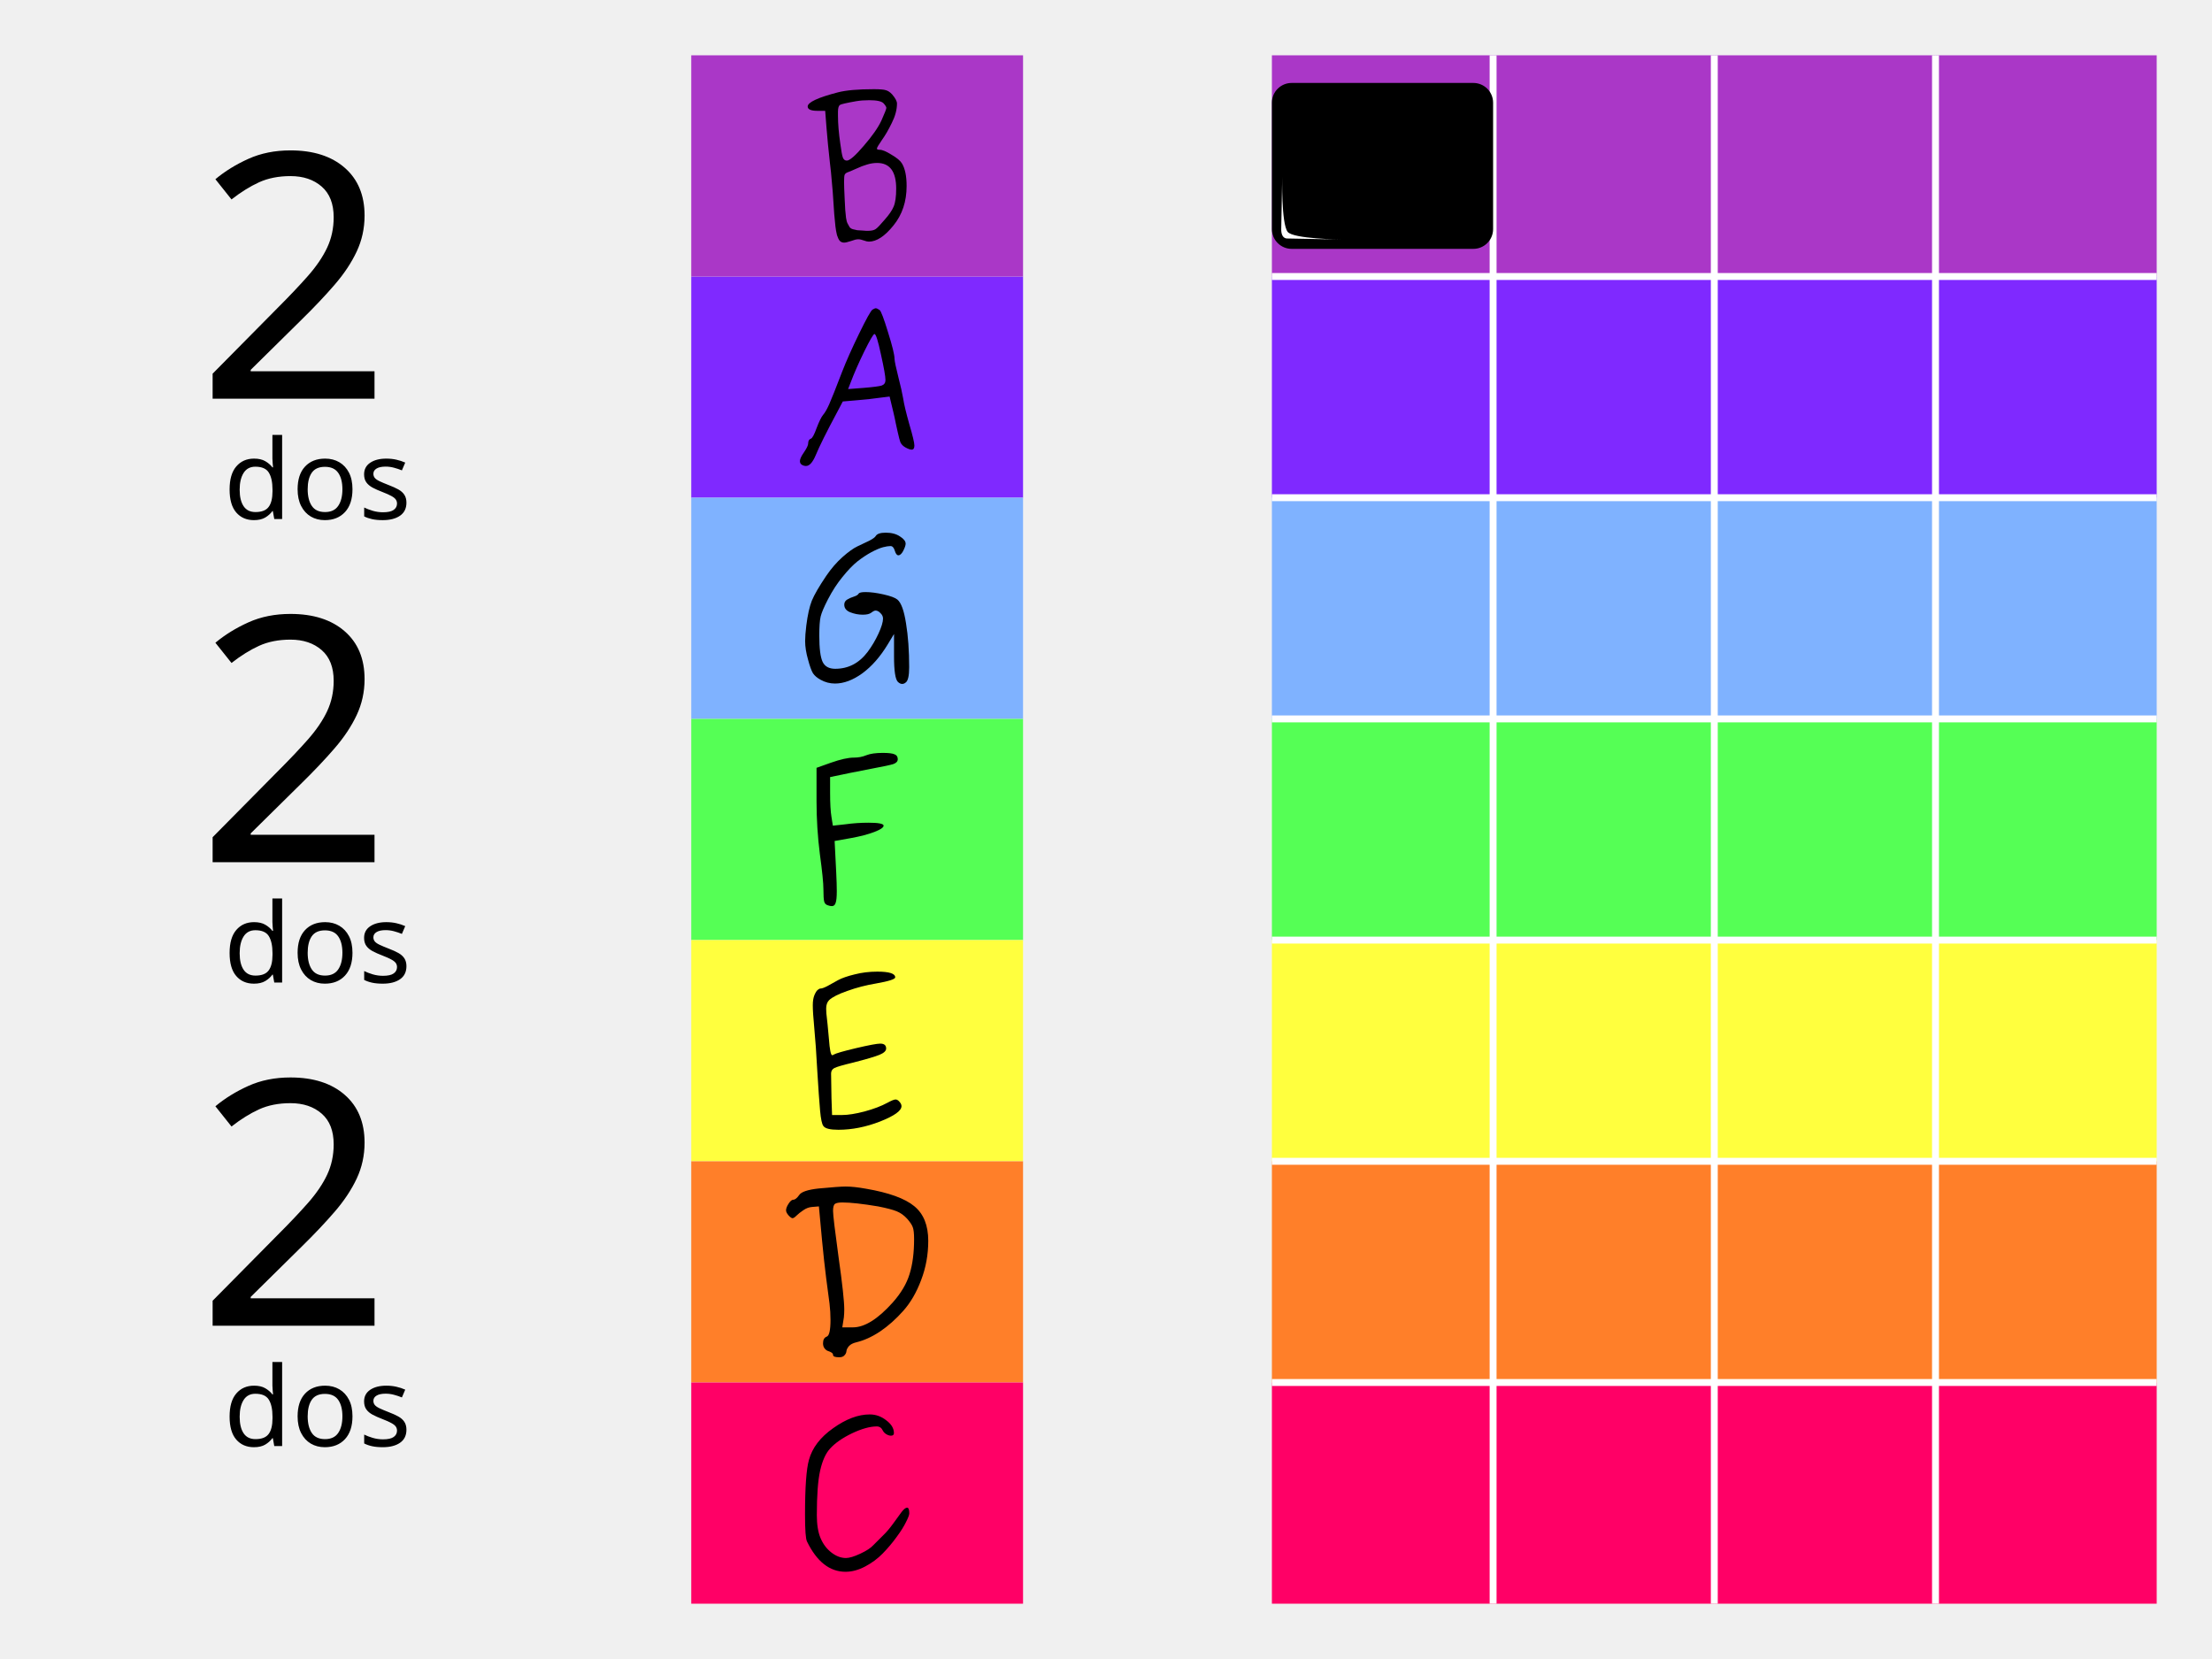
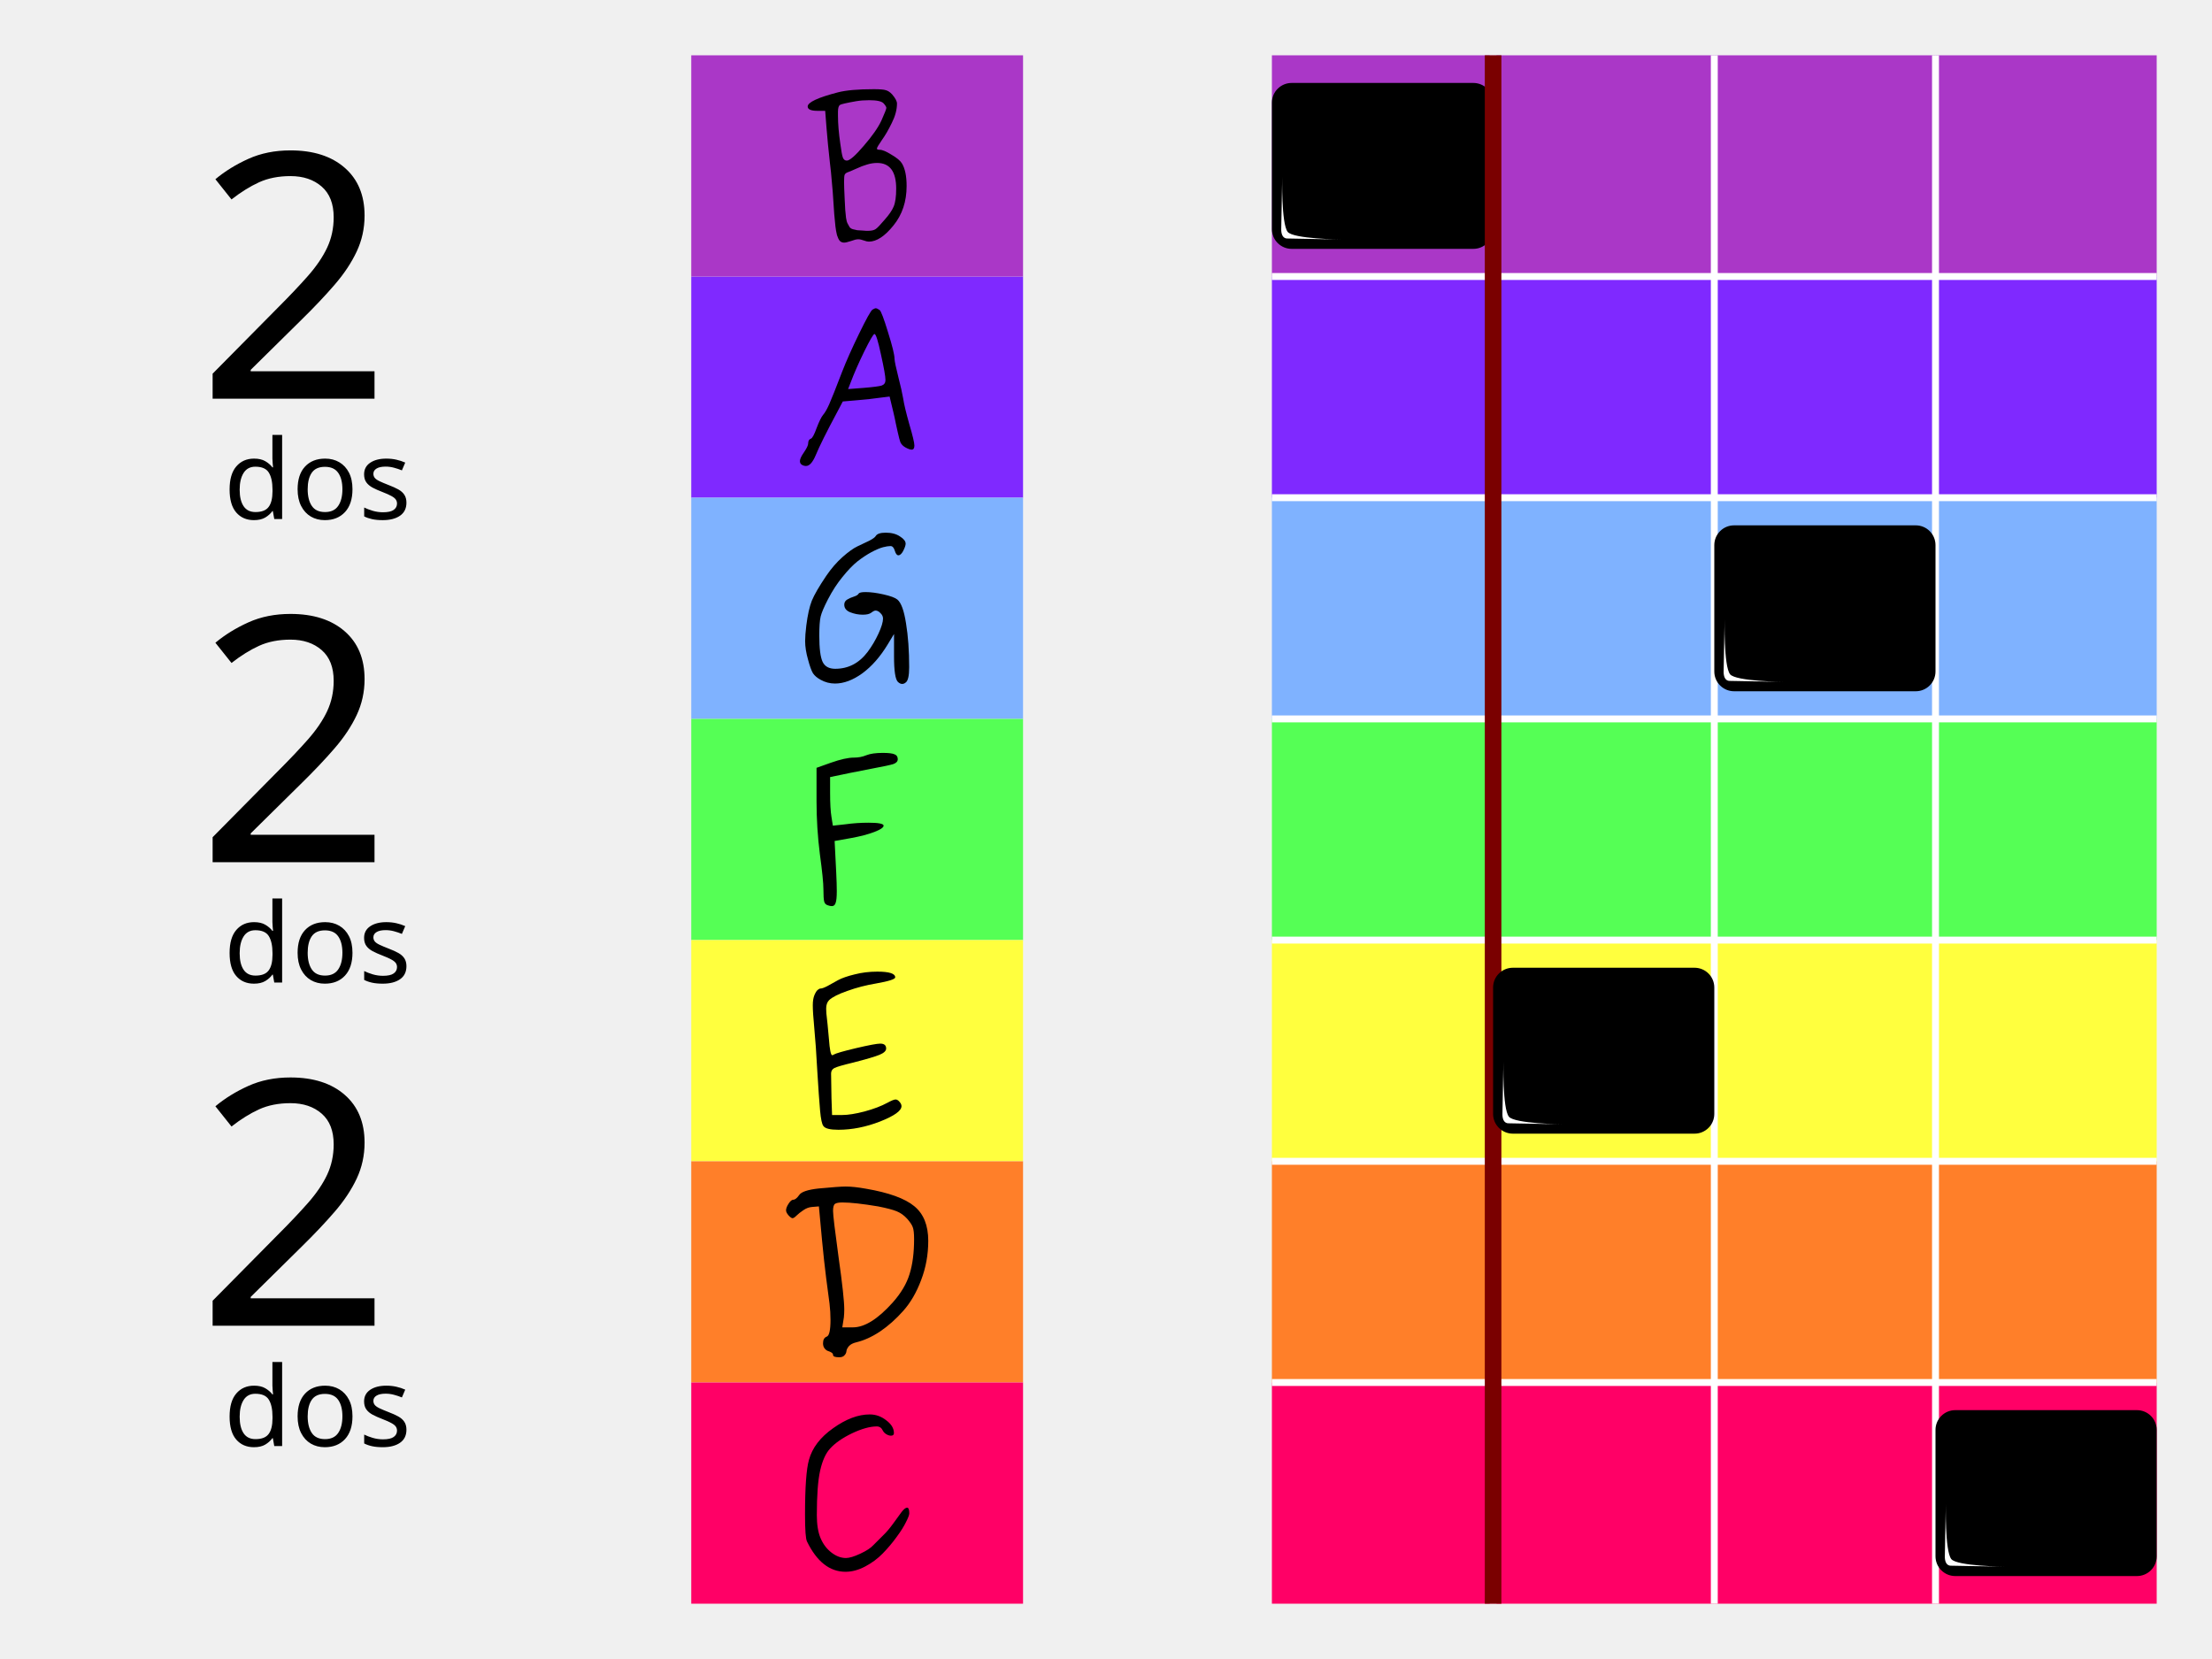
<svg xmlns="http://www.w3.org/2000/svg" width="800" height="600" viewBox="0 0 800 600" id="svg2" version="1.1">
  <defs id="defs4" />
  <g id="layer1" transform="translate(0,-452.3622)">
    <rect style="fill:#7f29ff;fill-opacity:1;stroke:none;stroke-width:1.312;stroke-miterlimit:4;stroke-dasharray:none;stroke-opacity:1" id="rect4136-6" width="80" height="80" x="700" y="552.362" />
    <rect style="fill:#7fb2ff;fill-opacity:1;stroke:none;stroke-width:1.312;stroke-miterlimit:4;stroke-dasharray:none;stroke-opacity:1" id="rect4136-66-2" width="80" height="80" x="700" y="632.362" />
    <rect style="fill:#55ff55;fill-opacity:1;stroke:none;stroke-width:1.312;stroke-miterlimit:4;stroke-dasharray:none;stroke-opacity:1" id="rect4136-66-2-9" width="80" height="80" x="700" y="712.362" />
    <rect style="fill:#ffff3e;fill-opacity:1;stroke:none;stroke-width:1.312;stroke-miterlimit:4;stroke-dasharray:none;stroke-opacity:1" id="rect4136-66-2-2" width="80" height="80" x="700" y="792.362" />
    <rect style="fill:#ff7f29;fill-opacity:1;stroke:none;stroke-width:1.312;stroke-miterlimit:4;stroke-dasharray:none;stroke-opacity:1" id="rect4136-66-2-04" width="80" height="80" x="700" y="872.362" />
    <rect style="fill:#ff0066;fill-opacity:1;stroke:none;stroke-width:1.312;stroke-miterlimit:4;stroke-dasharray:none;stroke-opacity:1" id="rect4136-66-2-04-2" width="80" height="80" x="700" y="952.362" />
    <rect style="fill:#aa37c7;fill-opacity:1;stroke:none;stroke-width:1.312;stroke-miterlimit:4;stroke-dasharray:none;stroke-opacity:1" id="rect4136-66-2-04-9" width="80" height="80" x="700" y="472.362" />
    <rect style="fill:#7f29ff;fill-opacity:1;stroke:none;stroke-width:1.312;stroke-miterlimit:4;stroke-dasharray:none;stroke-opacity:1" id="rect4136-6-6" width="80" height="80" x="620" y="552.362" />
    <rect style="fill:#7fb2ff;fill-opacity:1;stroke:none;stroke-width:1.312;stroke-miterlimit:4;stroke-dasharray:none;stroke-opacity:1" id="rect4136-66-2-5" width="80" height="80" x="620" y="632.362" />
    <rect style="fill:#55ff55;fill-opacity:1;stroke:none;stroke-width:1.312;stroke-miterlimit:4;stroke-dasharray:none;stroke-opacity:1" id="rect4136-66-2-9-6" width="80" height="80" x="620" y="712.362" />
    <rect style="fill:#ffff3e;fill-opacity:1;stroke:none;stroke-width:1.312;stroke-miterlimit:4;stroke-dasharray:none;stroke-opacity:1" id="rect4136-66-2-2-5" width="80" height="80" x="620" y="792.362" />
    <rect style="fill:#ff7f29;fill-opacity:1;stroke:none;stroke-width:1.312;stroke-miterlimit:4;stroke-dasharray:none;stroke-opacity:1" id="rect4136-66-2-04-4" width="80" height="80" x="620" y="872.362" />
    <rect style="fill:#ff0066;fill-opacity:1;stroke:none;stroke-width:1.312;stroke-miterlimit:4;stroke-dasharray:none;stroke-opacity:1" id="rect4136-66-2-04-2-9" width="80" height="80" x="620" y="952.362" />
    <rect style="fill:#aa37c7;fill-opacity:1;stroke:none;stroke-width:1.312;stroke-miterlimit:4;stroke-dasharray:none;stroke-opacity:1" id="rect4136-66-2-04-9-0" width="80" height="80" x="620" y="472.362" />
    <rect style="fill:#7f29ff;fill-opacity:1;stroke:none;stroke-width:1.312;stroke-miterlimit:4;stroke-dasharray:none;stroke-opacity:1" id="rect4136-6-4" width="80" height="80" x="540" y="552.362" />
    <rect style="fill:#7fb2ff;fill-opacity:1;stroke:none;stroke-width:1.312;stroke-miterlimit:4;stroke-dasharray:none;stroke-opacity:1" id="rect4136-66-2-1" width="80" height="80" x="540" y="632.362" />
    <rect style="fill:#55ff55;fill-opacity:1;stroke:none;stroke-width:1.312;stroke-miterlimit:4;stroke-dasharray:none;stroke-opacity:1" id="rect4136-66-2-9-8" width="80" height="80" x="540" y="712.362" />
    <rect style="fill:#ffff3e;fill-opacity:1;stroke:none;stroke-width:1.312;stroke-miterlimit:4;stroke-dasharray:none;stroke-opacity:1" id="rect4136-66-2-2-0" width="80" height="80" x="540" y="792.362" />
    <rect style="fill:#ff7f29;fill-opacity:1;stroke:none;stroke-width:1.312;stroke-miterlimit:4;stroke-dasharray:none;stroke-opacity:1" id="rect4136-66-2-04-8" width="80" height="80" x="540" y="872.362" />
    <rect style="fill:#ff0066;fill-opacity:1;stroke:none;stroke-width:1.312;stroke-miterlimit:4;stroke-dasharray:none;stroke-opacity:1" id="rect4136-66-2-04-2-0" width="80" height="80" x="540" y="952.362" />
    <rect style="fill:#aa37c7;fill-opacity:1;stroke:none;stroke-width:1.312;stroke-miterlimit:4;stroke-dasharray:none;stroke-opacity:1" id="rect4136-66-2-04-9-8" width="80" height="80" x="540" y="472.362" />
    <rect style="fill:#7f29ff;fill-opacity:1;stroke:none;stroke-width:1.312;stroke-miterlimit:4;stroke-dasharray:none;stroke-opacity:1" id="rect4136-6-1" width="80" height="80" x="460" y="552.362" />
    <rect style="fill:#7fb2ff;fill-opacity:1;stroke:none;stroke-width:1.312;stroke-miterlimit:4;stroke-dasharray:none;stroke-opacity:1" id="rect4136-66-2-57" width="80" height="80" x="460" y="632.362" />
    <rect style="fill:#55ff55;fill-opacity:1;stroke:none;stroke-width:1.312;stroke-miterlimit:4;stroke-dasharray:none;stroke-opacity:1" id="rect4136-66-2-9-9" width="80" height="80" x="460" y="712.362" />
    <rect style="fill:#ffff3e;fill-opacity:1;stroke:none;stroke-width:1.312;stroke-miterlimit:4;stroke-dasharray:none;stroke-opacity:1" id="rect4136-66-2-2-01" width="80" height="80" x="460" y="792.362" />
    <rect style="fill:#ff7f29;fill-opacity:1;stroke:none;stroke-width:1.312;stroke-miterlimit:4;stroke-dasharray:none;stroke-opacity:1" id="rect4136-66-2-04-5" width="80" height="80" x="460" y="872.362" />
    <rect style="fill:#ff0066;fill-opacity:1;stroke:none;stroke-width:1.312;stroke-miterlimit:4;stroke-dasharray:none;stroke-opacity:1" id="rect4136-66-2-04-2-6" width="80" height="80" x="460" y="952.362" />
    <rect style="fill:#aa37c7;fill-opacity:1;stroke:none;stroke-width:1.312;stroke-miterlimit:4;stroke-dasharray:none;stroke-opacity:1" id="rect4136-66-2-04-9-80" width="80" height="80" x="460" y="472.362" />
    <rect style="fill:#7f29ff;fill-opacity:1;stroke:none;stroke-width:1.312;stroke-miterlimit:4;stroke-dasharray:none;stroke-opacity:1" id="rect4136-6-1-7" width="120" height="80" x="250" y="552.362" />
    <rect style="fill:#7fb2ff;fill-opacity:1;stroke:none;stroke-width:1.312;stroke-miterlimit:4;stroke-dasharray:none;stroke-opacity:1" id="rect4136-66-2-57-0" width="120" height="80" x="250" y="632.362" />
    <rect style="fill:#55ff55;fill-opacity:1;stroke:none;stroke-width:1.312;stroke-miterlimit:4;stroke-dasharray:none;stroke-opacity:1" id="rect4136-66-2-9-9-4" width="120" height="80" x="250" y="712.362" />
    <rect style="fill:#ffff3e;fill-opacity:1;stroke:none;stroke-width:1.312;stroke-miterlimit:4;stroke-dasharray:none;stroke-opacity:1" id="rect4136-66-2-2-01-7" width="120" height="80" x="250" y="792.362" />
    <rect style="fill:#ff7f29;fill-opacity:1;stroke:none;stroke-width:1.312;stroke-miterlimit:4;stroke-dasharray:none;stroke-opacity:1" id="rect4136-66-2-04-5-4" width="120" height="80" x="250" y="872.362" />
    <rect style="fill:#ff0066;fill-opacity:1;stroke:none;stroke-width:1.312;stroke-miterlimit:4;stroke-dasharray:none;stroke-opacity:1" id="rect4136-66-2-04-2-6-6" width="120" height="80" x="250" y="952.362" />
    <rect style="fill:#aa37c7;fill-opacity:1;stroke:none;stroke-width:1.312;stroke-miterlimit:4;stroke-dasharray:none;stroke-opacity:1" id="rect4136-66-2-04-9-80-7" width="120" height="80" x="250" y="472.362" />
    <g style="font-style:normal;font-variant:normal;font-weight:normal;font-stretch:normal;font-size:71.136px;line-height:125%;font-family:Purisa;-inkscape-font-specification:'Purisa, Normal';text-align:start;letter-spacing:0px;word-spacing:0px;writing-mode:lr-tb;text-anchor:start;fill:#000000;fill-opacity:1;stroke:none;stroke-width:1px;stroke-linecap:butt;stroke-linejoin:miter;stroke-opacity:1" id="text4352" transform="translate(-0.7305445,2.308542)">
      <path d="m 311.122,536.587 q -0.925,0 -2.632,0.64 -1.707,0.569 -2.49,0.569 -0.925,0 -1.565,-0.64 -0.569,-0.711 -0.996,-2.063 -0.356,-1.423 -0.569,-3.201 -0.213,-1.778 -0.427,-4.41 -0.142,-2.632 -0.356,-5.264 -0.142,-2.632 -0.498,-6.26 -0.285,-3.699 -0.711,-7.042 -0.782,-7.042 -1.209,-12.378 l -0.498,-6.402 -2.774,0 q -3.557,0 -3.557,-1.565 0,-2.276 10.955,-5.122 4.41,-1.138 12.947,-1.138 3.272,0 4.339,0.356 1.138,0.285 2.276,1.494 1.778,2.063 1.778,3.343 0,3.272 -1.85,6.971 -1.778,3.699 -3.628,6.26 -1.778,2.561 -1.778,3.059 0,0.427 0.996,0.427 1.423,0 4.268,1.778 2.917,1.707 3.77,3.13 1.707,2.774 1.707,8.181 0,8.465 -4.766,14.298 -4.695,5.833 -8.892,5.833 -0.711,0 -1.85,-0.427 -1.138,-0.427 -1.992,-0.427 z m 9.176,-49.155 q -1.067,-1.138 -5.193,-1.138 -2.561,0 -4.695,0.356 -5.264,0.925 -5.904,1.352 -0.711,0.498 -0.711,2.49 l 0,1.423 q 0,4.339 0.854,10.172 0.498,3.841 0.925,4.979 0.427,1.067 1.423,1.067 1.565,0 6.118,-5.335 4.624,-5.335 6.402,-9.176 1.778,-3.984 1.778,-4.553 0,-0.498 -0.996,-1.636 z m 4.553,30.873 q 0,-9.319 -6.9,-9.319 -1.778,0 -3.628,0.569 -1.778,0.498 -4.055,1.565 -2.205,0.996 -3.059,1.28 -0.711,0.285 -0.996,0.854 -0.213,0.569 -0.213,2.49 0,1.921 0.213,6.189 0.142,2.561 0.213,4.055 0.142,1.423 0.285,2.845 0.213,1.423 0.569,2.063 0.356,0.64 0.711,1.28 0.427,0.569 1.209,0.782 0.782,0.213 1.565,0.356 0.854,0.071 2.276,0.142 0.356,0 0.925,0.071 0.569,0 0.782,0 1.778,0 2.703,-0.64 0.925,-0.64 3.201,-3.343 2.419,-2.703 3.272,-4.766 0.925,-2.134 0.925,-6.473 z" id="path4433" />
    </g>
    <g style="font-style:normal;font-variant:normal;font-weight:normal;font-stretch:normal;font-size:71.136px;line-height:125%;font-family:Purisa;-inkscape-font-specification:'Purisa, Normal';text-align:start;letter-spacing:0px;word-spacing:0px;writing-mode:lr-tb;text-anchor:start;fill:#000000;fill-opacity:1;stroke:none;stroke-width:1px;stroke-linecap:butt;stroke-linejoin:miter;stroke-opacity:1" id="text4352-5" transform="translate(-6.88211,-0.4921124)">
      <path d="m 296.182,619.601 q 0,-1.067 1.494,-3.201 1.494,-2.205 1.494,-3.201 0,-1.352 0.996,-1.707 0.782,-0.285 2.063,-3.841 1.352,-3.557 2.347,-4.766 0.996,-1.138 2.205,-3.841 1.209,-2.703 4.695,-11.808 2.205,-5.691 6.118,-13.729 3.912,-8.038 4.837,-8.679 0.854,-0.498 1.138,-0.498 0.498,0 1.423,0.64 0.782,0.569 3.059,8.038 2.347,7.469 2.347,9.603 0.071,1.423 1.352,6.473 1.28,4.979 1.778,7.896 0.427,2.917 2.205,9.248 1.85,6.26 1.85,7.754 0,1.494 -0.996,1.494 -0.782,0 -2.205,-0.782 -0.64,-0.356 -1.067,-0.782 -0.427,-0.427 -0.711,-0.925 -0.213,-0.498 -0.498,-1.565 -0.285,-1.067 -0.498,-2.063 -0.213,-0.996 -0.711,-3.201 -0.427,-2.205 -0.925,-4.268 l -1.352,-5.62 -3.486,0.427 q -3.841,0.569 -8.465,0.925 l -4.979,0.427 -2.063,3.912 q -5.762,10.741 -7.754,15.579 -1.636,3.841 -3.486,3.841 -0.782,0 -1.494,-0.427 -0.711,-0.427 -0.711,-1.352 z m 30.944,-29.308 q 0,-1.921 -1.636,-9.248 -1.565,-7.398 -2.347,-7.398 -0.569,0 -3.699,6.331 -3.059,6.26 -4.979,11.382 l -0.854,2.205 5.62,-0.427 q 5.193,-0.427 6.544,-0.854 1.352,-0.498 1.352,-1.992 z" id="path4430" />
    </g>
    <g style="font-style:normal;font-variant:normal;font-weight:normal;font-stretch:normal;font-size:71.136px;line-height:125%;font-family:Purisa;-inkscape-font-specification:'Purisa, Normal';text-align:start;letter-spacing:0px;word-spacing:0px;writing-mode:lr-tb;text-anchor:start;fill:#000000;fill-opacity:1;stroke:none;stroke-width:1px;stroke-linecap:butt;stroke-linejoin:miter;stroke-opacity:1" id="text4352-0" transform="translate(6.650796,-4.315437)">
      <path d="m 305.377,678.99 q -2.276,0 -4.482,-0.854 -2.205,-0.854 -2.205,-2.774 0,-1.209 1.067,-1.85 1.067,-0.64 2.419,-1.067 1.352,-0.427 1.707,-1.067 0.356,-0.569 2.49,-0.569 2.774,0 6.544,0.854 3.77,0.854 4.979,1.85 2.063,1.707 3.13,8.607 1.138,6.9 1.138,15.863 0,4.695 -1.28,5.549 -0.569,0.498 -1.28,0.498 -0.711,0 -1.494,-0.711 -1.423,-1.352 -1.423,-9.248 l 0,-8.109 -2.276,3.77 q -4.055,6.687 -9.176,10.457 -5.122,3.699 -9.888,3.699 -2.774,0 -5.193,-1.352 -1.85,-0.996 -2.774,-2.347 -0.854,-1.423 -1.778,-4.908 -1.067,-3.699 -1.067,-6.758 0,-2.134 0.427,-5.62 0.711,-5.691 1.992,-8.963 1.352,-3.272 5.193,-8.963 2.703,-3.984 5.904,-6.829 3.201,-2.845 5.477,-3.912 2.347,-1.067 4.197,-1.992 1.921,-0.996 2.347,-1.707 0.711,-1.209 3.628,-1.209 3.13,0 5.122,1.352 2.063,1.28 2.063,2.632 0,0.854 -0.854,2.561 -0.854,1.636 -1.778,1.636 -0.782,0 -1.28,-1.636 -0.498,-1.707 -1.565,-1.707 -1.067,0 -2.703,0.427 -1.636,0.427 -4.197,1.778 -2.49,1.352 -5.051,3.343 -2.49,1.992 -5.406,5.62 -2.917,3.557 -5.264,8.109 -2.134,4.126 -2.632,6.189 -0.498,2.063 -0.498,6.9 0,6.971 1.209,9.532 1.209,2.49 4.553,2.49 7.114,0 11.737,-6.118 2.276,-3.059 3.912,-6.616 1.636,-3.557 1.636,-5.406 0,-1.138 -0.925,-1.992 -0.854,-0.925 -1.778,-0.925 -0.569,0 -1.565,0.782 -0.925,0.711 -3.059,0.711 z" id="path4427" />
    </g>
    <g style="font-style:normal;font-variant:normal;font-weight:normal;font-stretch:normal;font-size:71.136px;line-height:125%;font-family:Purisa;-inkscape-font-specification:'Purisa, Normal';text-align:start;letter-spacing:0px;word-spacing:0px;writing-mode:lr-tb;text-anchor:start;fill:#000000;fill-opacity:1;stroke:none;stroke-width:1px;stroke-linecap:butt;stroke-linejoin:miter;stroke-opacity:1" id="text4352-1" transform="translate(-1.997624,3.035099)">
      <path d="m 310.824,723.327 q 2.419,0 4.482,-0.854 2.134,-0.854 5.975,-0.854 3.059,0 4.197,0.498 1.209,0.427 1.209,1.778 0,1.209 -1.636,1.778 -1.565,0.498 -7.683,1.636 -4.766,0.925 -7.967,1.565 l -7.185,1.494 0,5.691 q 0,5.762 0.498,8.75 l 0.498,3.13 4.553,-0.498 q 4.055,-0.569 8.323,-0.569 5.477,0 5.477,1.067 0,0.996 -3.343,2.276 -3.343,1.28 -8.394,2.205 l -5.975,1.067 0.569,11.311 q 0.213,4.268 0.213,6.829 0,3.13 -0.427,4.268 -0.356,1.138 -1.352,1.138 -0.64,0 -1.423,-0.285 -1.067,-0.285 -1.352,-1.352 -0.285,-1.067 -0.285,-4.482 0,-3.272 -1.28,-12.662 -1.209,-9.461 -1.209,-19.207 l 0,-12.022 5.193,-1.85 q 5.264,-1.85 8.323,-1.85 z" id="path4424" />
    </g>
    <g style="font-style:normal;font-variant:normal;font-weight:normal;font-stretch:normal;font-size:71.136px;line-height:125%;font-family:Purisa;-inkscape-font-specification:'Purisa, Normal';text-align:start;letter-spacing:0px;word-spacing:0px;writing-mode:lr-tb;text-anchor:start;fill:#000000;fill-opacity:1;stroke:none;stroke-width:1px;stroke-linecap:butt;stroke-linejoin:miter;stroke-opacity:1" id="text4352-8" transform="translate(7.91955,-1.855256)">
      <path d="m 286.039,817.714 q 0,-2.134 0.569,-3.557 0.64,-1.494 1.209,-1.921 0.569,-0.498 0.996,-0.498 0.782,0 2.561,-0.925 1.778,-0.996 3.841,-2.134 2.134,-1.138 5.975,-2.063 3.841,-0.996 8.181,-0.996 6.473,0 6.473,2.063 0,0.996 -6.829,2.205 -5.549,0.925 -10.457,2.703 -4.908,1.707 -6.616,3.343 -1.067,1.067 -1.067,3.059 0,0.427 0.071,1.707 0.142,1.209 0.427,3.912 0.285,2.703 0.498,5.335 0.427,5.904 1.209,5.904 0.213,0 0.498,-0.213 1.209,-0.711 8.109,-2.347 6.971,-1.636 8.75,-1.636 2.134,0 2.134,1.778 0,1.28 -2.419,2.276 -2.419,0.996 -9.674,2.845 -5.335,1.28 -6.616,1.921 -1.209,0.64 -1.209,1.992 0,0.071 0.142,8.892 l 0.213,6.118 3.628,0 q 3.201,0 8.109,-1.28 4.979,-1.352 8.252,-3.13 2.205,-1.209 2.988,-1.209 0.711,0 1.423,0.854 0.711,0.782 0.711,1.565 0,2.49 -7.754,5.549 -7.683,2.988 -15.081,2.988 -4.482,0 -5.406,-1.352 -0.782,-0.925 -1.209,-5.62 -0.427,-4.766 -0.996,-14.156 -0.498,-9.461 -1.138,-16.148 -0.498,-5.193 -0.498,-7.825 z" id="path4421" />
    </g>
    <g style="font-style:normal;font-variant:normal;font-weight:normal;font-stretch:normal;font-size:71.136px;line-height:125%;font-family:Purisa;-inkscape-font-specification:'Purisa, Normal';text-align:start;letter-spacing:0px;word-spacing:0px;writing-mode:lr-tb;text-anchor:start;fill:#000000;fill-opacity:1;stroke:none;stroke-width:1px;stroke-linecap:butt;stroke-linejoin:miter;stroke-opacity:1" id="text4352-9" transform="translate(-5.471545,-11.3458)">
      <path d="m 289.756,901.442 q 0,-0.996 0.925,-2.419 0.925,-1.423 1.707,-1.423 0.925,0 2.134,-1.707 1.138,-1.707 6.971,-2.347 7.469,-0.711 9.817,-0.711 2.988,0 7.327,0.782 12.449,2.134 17.499,6.331 5.051,4.126 5.051,12.52 0,7.469 -2.561,14.156 -2.49,6.687 -6.473,11.168 -3.984,4.482 -8.394,7.469 -4.41,2.917 -8.607,3.912 -1.778,0.427 -2.632,1.352 -0.854,0.996 -0.925,1.85 -0.071,0.854 -0.711,1.494 -0.569,0.711 -1.921,0.711 -2.205,0 -2.205,-0.854 0,-0.498 -0.569,-0.854 -0.569,-0.356 -1.28,-0.569 -0.64,-0.213 -1.209,-0.925 -0.569,-0.711 -0.569,-1.85 0,-1.921 1.352,-2.419 1.352,-0.498 1.352,-6.047 0,-2.917 -0.356,-5.904 -0.356,-3.059 -1.209,-9.176 -0.782,-6.189 -1.494,-13.658 l -1.138,-12.306 -2.561,0.213 q -1.636,0.142 -3.13,1.209 -1.494,0.996 -2.419,1.921 -0.925,0.925 -1.423,0.925 -0.498,0 -1.423,-0.996 -0.925,-1.067 -0.925,-1.85 z m 17.001,0.213 q 0,2.205 1.992,16.717 2.063,14.512 2.063,18.922 0,1.423 -0.142,2.845 l -0.569,3.628 3.841,0 q 6.331,0 14.369,-8.963 4.553,-5.122 6.118,-10.315 1.636,-5.193 1.636,-12.662 0,-3.13 -0.498,-4.339 -0.427,-1.209 -2.063,-3.059 -1.636,-1.778 -3.699,-2.632 -2.063,-0.854 -6.758,-1.778 -8.536,-1.423 -12.876,-1.423 -1.992,0 -2.703,0.498 -0.711,0.498 -0.711,2.561 z" id="path4418" />
    </g>
    <g style="font-style:normal;font-variant:normal;font-weight:normal;font-stretch:normal;font-size:71.136px;line-height:125%;font-family:Purisa;-inkscape-font-specification:'Purisa, Normal';text-align:start;letter-spacing:0px;word-spacing:0px;writing-mode:lr-tb;text-anchor:start;fill:#000000;fill-opacity:1;stroke:none;stroke-width:1px;stroke-linecap:butt;stroke-linejoin:miter;stroke-opacity:1" id="text4352-11" transform="translate(-0.2313845,3.781886)">
      <path d="m 329.082,995.907 q 0,0.854 -1.209,3.201 -1.138,2.348 -3.415,5.406 -2.205,3.059 -4.979,5.904 -2.703,2.774 -6.331,4.695 -3.628,1.921 -7.114,1.921 -8.607,0 -13.943,-10.955 -0.711,-1.423 -0.711,-9.674 0,-14.867 1.423,-19.847 1.778,-6.544 8.75,-11.453 6.971,-4.979 13.231,-4.979 3.272,0 5.975,2.134 2.774,2.063 2.774,4.624 0,0.925 -1.067,0.925 -0.782,0 -1.636,-0.498 -0.854,-0.498 -1.28,-1.28 -0.711,-1.565 -2.205,-1.565 -3.699,0 -8.963,2.49 -5.193,2.49 -7.967,5.549 -2.347,2.561 -3.557,7.896 -1.209,5.335 -1.209,16.148 0,5.122 1.352,8.323 1.352,3.201 3.912,5.193 2.561,1.992 5.264,1.992 1.85,0 5.193,-1.565 3.343,-1.565 4.695,-3.059 l 3.628,-3.628 q 1.707,-1.636 3.557,-4.197 1.921,-2.632 3.059,-4.197 1.209,-1.565 1.992,-1.565 0.782,0 0.782,2.063 z" id="path4415" />
    </g>
    <path style="fill:none;fill-rule:evenodd;stroke:#ffffff;stroke-width:2.5;stroke-linecap:butt;stroke-linejoin:miter;stroke-opacity:1;stroke-miterlimit:4;stroke-dasharray:none" d="m 540,472.362 0,560" id="path4435" />
    <path style="fill:none;fill-rule:evenodd;stroke:#ffffff;stroke-width:2.5;stroke-linecap:butt;stroke-linejoin:miter;stroke-miterlimit:4;stroke-dasharray:none;stroke-opacity:1" d="m 620,472.362 0,560" id="path4435-3" />
    <path style="fill:none;fill-rule:evenodd;stroke:#ffffff;stroke-width:2.5;stroke-linecap:butt;stroke-linejoin:miter;stroke-miterlimit:4;stroke-dasharray:none;stroke-opacity:1" d="m 700,472.362 0,560" id="path4435-5" />
    <path style="fill:none;fill-rule:evenodd;stroke:#feffff;stroke-width:2.5;stroke-linecap:butt;stroke-linejoin:miter;stroke-opacity:1;stroke-miterlimit:4;stroke-dasharray:none" d="m 460,552.362 320,6e-5" id="path4458" />
    <path style="fill:none;fill-rule:evenodd;stroke:#feffff;stroke-width:2.5;stroke-linecap:butt;stroke-linejoin:miter;stroke-miterlimit:4;stroke-dasharray:none;stroke-opacity:1" d="m 460,632.362 320,6e-5" id="path4458-3" />
    <path style="fill:none;fill-rule:evenodd;stroke:#feffff;stroke-width:2.5;stroke-linecap:butt;stroke-linejoin:miter;stroke-miterlimit:4;stroke-dasharray:none;stroke-opacity:1" d="m 460,712.362 320,6e-5" id="path4458-6" />
    <path style="fill:none;fill-rule:evenodd;stroke:#feffff;stroke-width:2.5;stroke-linecap:butt;stroke-linejoin:miter;stroke-miterlimit:4;stroke-dasharray:none;stroke-opacity:1" d="m 460,792.362 320,6e-5" id="path4458-1" />
    <path style="fill:none;fill-rule:evenodd;stroke:#feffff;stroke-width:2.5;stroke-linecap:butt;stroke-linejoin:miter;stroke-miterlimit:4;stroke-dasharray:none;stroke-opacity:1" d="m 460,872.362 320,6e-5" id="path4458-5" />
    <path style="fill:none;fill-rule:evenodd;stroke:#feffff;stroke-width:2.5;stroke-linecap:butt;stroke-linejoin:miter;stroke-miterlimit:4;stroke-dasharray:none;stroke-opacity:1" d="m 460,952.362 320,6e-5" id="path4458-59" />
    <g id="g4516" transform="translate(578.732,-62.13832)">
      <rect y="534.5" x="-118.732" height="80" width="80" id="rect4499" style="fill:none;fill-opacity:1;stroke:none;stroke-width:1.411;stroke-miterlimit:4;stroke-dasharray:none;stroke-opacity:1" />
      <rect rx="7.143" ry="7.143" y="544.5" x="-118.732" height="60" width="80" id="rect4512" style="fill:#000000;fill-opacity:1;stroke:none;stroke-width:3.099;stroke-miterlimit:4;stroke-dasharray:none;stroke-opacity:1" />
      <path id="path4514" d="m -115,578.434 -0.357,18.929 c -0.025,1.305 0.284,3.359 2.143,3.393 l 19.643,0.357 c 0,0 -17.463,-0.167 -19.464,-2.768 C -115.374,595.305 -115,578.434 -115,578.434 Z" style="fill:#ffffff;fill-opacity:1;fill-rule:evenodd;stroke:none;stroke-width:1px;stroke-linecap:butt;stroke-linejoin:miter;stroke-opacity:1" />
    </g>
-     <path style="fill:none;fill-opacity:1;fill-rule:evenodd;stroke:#7a0000;stroke-width:6;stroke-linecap:butt;stroke-linejoin:miter;stroke-miterlimit:4;stroke-dasharray:none;stroke-opacity:1" d="m 910,383.791 0,560" id="path4521" />
+     <path style="fill:none;fill-opacity:1;fill-rule:evenodd;stroke:#7a0000;stroke-width:6;stroke-linecap:butt;stroke-linejoin:miter;stroke-miterlimit:4;stroke-dasharray:none;stroke-opacity:1" d="m 540,472.362 0,560" id="path4521" />
    <text xml:space="preserve" style="font-style:normal;font-variant:normal;font-weight:normal;font-stretch:normal;font-size:40px;line-height:125%;font-family:Purisa;-inkscape-font-specification:'Purisa, Normal';text-align:start;letter-spacing:0px;word-spacing:0px;writing-mode:lr-tb;text-anchor:start;fill:#000000;fill-opacity:1;stroke:none;stroke-width:1px;stroke-linecap:butt;stroke-linejoin:miter;stroke-opacity:1" x="92.186" y="267.248" id="text4207-4">
      <tspan id="tspan4209-6" x="92.186" y="267.248">Purisa Font</tspan>
    </text>
    <g id="g4435" transform="translate(-656,2)">
      <rect y="472.362" x="20" height="560" width="200" id="rect4247" style="fill:none;fill-opacity:1;stroke:none;stroke-width:6;stroke-miterlimit:4;stroke-dasharray:none;stroke-opacity:1" />
      <g transform="translate(494.5481,-358)" id="g4297">
        <text xml:space="preserve" style="font-style:normal;font-variant:normal;font-weight:normal;font-stretch:normal;font-size:40px;line-height:125%;font-family:Purisa;-inkscape-font-specification:'Purisa, Normal';text-align:start;letter-spacing:0px;word-spacing:0px;writing-mode:lr-tb;text-anchor:start;fill:#000000;fill-opacity:1;stroke:none;stroke-width:1px;stroke-linecap:butt;stroke-linejoin:miter;stroke-opacity:1" x="-413.528" y="998.068" id="text4207-1-0">
          <tspan id="tspan4209-92-7" x="-413.528" y="998.068">uno</tspan>
        </text>
        <text xml:space="preserve" style="font-style:normal;font-variant:normal;font-weight:normal;font-stretch:normal;font-size:124.034px;line-height:125%;font-family:Purisa;-inkscape-font-specification:'Purisa, Normal';text-align:start;letter-spacing:0px;word-spacing:0px;writing-mode:lr-tb;text-anchor:start;fill:#000000;fill-opacity:1;stroke:none;stroke-width:1px;stroke-linecap:butt;stroke-linejoin:miter;stroke-opacity:1" x="-397.42" y="954.55" id="text4207-3-8-7">
          <tspan id="tspan4209-9-9-8" x="-397.42" y="954.55">1</tspan>
        </text>
      </g>
      <g transform="translate(494.5481,-190.3571)" id="g4297-6">
        <text xml:space="preserve" style="font-style:normal;font-variant:normal;font-weight:normal;font-stretch:normal;font-size:40px;line-height:125%;font-family:Purisa;-inkscape-font-specification:'Purisa, Normal';text-align:start;letter-spacing:0px;word-spacing:0px;writing-mode:lr-tb;text-anchor:start;fill:#000000;fill-opacity:1;stroke:none;stroke-width:1px;stroke-linecap:butt;stroke-linejoin:miter;stroke-opacity:1" x="-413.528" y="998.068" id="text4207-1-0-4">
          <tspan id="tspan4209-92-7-7" x="-413.528" y="998.068">uno</tspan>
        </text>
        <text xml:space="preserve" style="font-style:normal;font-variant:normal;font-weight:normal;font-stretch:normal;font-size:124.034px;line-height:125%;font-family:Purisa;-inkscape-font-specification:'Purisa, Normal';text-align:start;letter-spacing:0px;word-spacing:0px;writing-mode:lr-tb;text-anchor:start;fill:#000000;fill-opacity:1;stroke:none;stroke-width:1px;stroke-linecap:butt;stroke-linejoin:miter;stroke-opacity:1" x="-397.42" y="954.55" id="text4207-3-8-7-0">
          <tspan id="tspan4209-9-9-8-3" x="-397.42" y="954.55">1</tspan>
        </text>
      </g>
      <g transform="translate(494.5481,-22.71426)" id="g4297-6-8">
        <text xml:space="preserve" style="font-style:normal;font-variant:normal;font-weight:normal;font-stretch:normal;font-size:40px;line-height:125%;font-family:Purisa;-inkscape-font-specification:'Purisa, Normal';text-align:start;letter-spacing:0px;word-spacing:0px;writing-mode:lr-tb;text-anchor:start;fill:#000000;fill-opacity:1;stroke:none;stroke-width:1px;stroke-linecap:butt;stroke-linejoin:miter;stroke-opacity:1" x="-413.528" y="998.068" id="text4207-1-0-4-5">
          <tspan id="tspan4209-92-7-7-7" x="-413.528" y="998.068">uno</tspan>
        </text>
        <text xml:space="preserve" style="font-style:normal;font-variant:normal;font-weight:normal;font-stretch:normal;font-size:124.034px;line-height:125%;font-family:Purisa;-inkscape-font-specification:'Purisa, Normal';text-align:start;letter-spacing:0px;word-spacing:0px;writing-mode:lr-tb;text-anchor:start;fill:#000000;fill-opacity:1;stroke:none;stroke-width:1px;stroke-linecap:butt;stroke-linejoin:miter;stroke-opacity:1" x="-397.42" y="954.55" id="text4207-3-8-7-0-3">
          <tspan id="tspan4209-9-9-8-3-1" x="-397.42" y="954.55">1</tspan>
        </text>
      </g>
    </g>
    <g id="g4417" transform="translate(255,21.99997)">
      <rect y="450.362" x="-235" height="560" width="200" id="rect4247-4" style="fill:none;fill-opacity:1;stroke:none;stroke-width:6;stroke-miterlimit:4;stroke-dasharray:none;stroke-opacity:1" />
      <g transform="translate(224.5481,-380)" id="g4297-5">
        <text xml:space="preserve" style="font-style:normal;font-variant:normal;font-weight:normal;font-stretch:normal;font-size:40px;line-height:125%;font-family:Purisa;-inkscape-font-specification:'Purisa, Normal';text-align:start;letter-spacing:0px;word-spacing:0px;writing-mode:lr-tb;text-anchor:start;fill:#000000;fill-opacity:1;stroke:none;stroke-width:1px;stroke-linecap:butt;stroke-linejoin:miter;stroke-opacity:1" x="-398.715" y="998.068" id="text4207-1-0-2">
          <tspan id="tspan4209-92-7-0" x="-398.715" y="998.068">dos</tspan>
        </text>
        <text xml:space="preserve" style="font-style:normal;font-variant:normal;font-weight:normal;font-stretch:normal;font-size:124.034px;line-height:125%;font-family:Purisa;-inkscape-font-specification:'Purisa, Normal';text-align:start;letter-spacing:0px;word-spacing:0px;writing-mode:lr-tb;text-anchor:start;fill:#000000;fill-opacity:1;stroke:none;stroke-width:1px;stroke-linecap:butt;stroke-linejoin:miter;stroke-opacity:1" x="-408.601" y="954.55" id="text4207-3-8-7-1">
          <tspan id="tspan4209-9-9-8-6" x="-408.601" y="954.55">2</tspan>
        </text>
      </g>
      <g transform="translate(224.5481,-212.3571)" id="g4297-6-3">
        <text xml:space="preserve" style="font-style:normal;font-variant:normal;font-weight:normal;font-stretch:normal;font-size:40px;line-height:125%;font-family:Purisa;-inkscape-font-specification:'Purisa, Normal';text-align:start;letter-spacing:0px;word-spacing:0px;writing-mode:lr-tb;text-anchor:start;fill:#000000;fill-opacity:1;stroke:none;stroke-width:1px;stroke-linecap:butt;stroke-linejoin:miter;stroke-opacity:1" x="-398.715" y="998.068" id="text4207-1-0-4-7">
          <tspan id="tspan4209-92-7-7-2" x="-398.715" y="998.068">dos</tspan>
        </text>
        <text xml:space="preserve" style="font-style:normal;font-variant:normal;font-weight:normal;font-stretch:normal;font-size:124.034px;line-height:125%;font-family:Purisa;-inkscape-font-specification:'Purisa, Normal';text-align:start;letter-spacing:0px;word-spacing:0px;writing-mode:lr-tb;text-anchor:start;fill:#000000;fill-opacity:1;stroke:none;stroke-width:1px;stroke-linecap:butt;stroke-linejoin:miter;stroke-opacity:1" x="-408.601" y="954.55" id="text4207-3-8-7-0-1">
          <tspan id="tspan4209-9-9-8-3-0" x="-408.601" y="954.55">2</tspan>
        </text>
      </g>
      <g transform="translate(224.5481,-44.71424)" id="g4297-6-8-1">
        <text xml:space="preserve" style="font-style:normal;font-variant:normal;font-weight:normal;font-stretch:normal;font-size:40px;line-height:125%;font-family:Purisa;-inkscape-font-specification:'Purisa, Normal';text-align:start;letter-spacing:0px;word-spacing:0px;writing-mode:lr-tb;text-anchor:start;fill:#000000;fill-opacity:1;stroke:none;stroke-width:1px;stroke-linecap:butt;stroke-linejoin:miter;stroke-opacity:1" x="-398.715" y="998.068" id="text4207-1-0-4-5-3">
          <tspan id="tspan4209-92-7-7-7-0" x="-398.715" y="998.068">dos</tspan>
        </text>
        <text xml:space="preserve" style="font-style:normal;font-variant:normal;font-weight:normal;font-stretch:normal;font-size:124.034px;line-height:125%;font-family:Purisa;-inkscape-font-specification:'Purisa, Normal';text-align:start;letter-spacing:0px;word-spacing:0px;writing-mode:lr-tb;text-anchor:start;fill:#000000;fill-opacity:1;stroke:none;stroke-width:1px;stroke-linecap:butt;stroke-linejoin:miter;stroke-opacity:1" x="-408.601" y="954.55" id="text4207-3-8-7-0-3-3">
          <tspan id="tspan4209-9-9-8-3-1-3" x="-408.601" y="954.55">2</tspan>
        </text>
      </g>
    </g>
    <g id="g4626" transform="translate(1031,393)">
      <rect y="81.362" x="-1267" height="560" width="200" id="rect4247-4-8" style="fill:none;fill-opacity:1;stroke:none;stroke-width:6;stroke-miterlimit:4;stroke-dasharray:none;stroke-opacity:1" />
      <g transform="translate(-807.4519,-749)" id="g4297-5-5">
        <text xml:space="preserve" style="font-style:normal;font-variant:normal;font-weight:normal;font-stretch:normal;font-size:40px;line-height:125%;font-family:Purisa;-inkscape-font-specification:'Purisa, Normal';text-align:start;letter-spacing:0px;word-spacing:0px;writing-mode:lr-tb;text-anchor:start;fill:#000000;fill-opacity:1;stroke:none;stroke-width:1px;stroke-linecap:butt;stroke-linejoin:miter;stroke-opacity:1" x="-400.009" y="998.068" id="text4207-1-0-2-2">
          <tspan id="tspan4209-92-7-0-0" x="-400.009" y="998.068">tres</tspan>
        </text>
        <text xml:space="preserve" style="font-style:normal;font-variant:normal;font-weight:normal;font-stretch:normal;font-size:124.034px;line-height:125%;font-family:Purisa;-inkscape-font-specification:'Purisa, Normal';text-align:start;letter-spacing:0px;word-spacing:0px;writing-mode:lr-tb;text-anchor:start;fill:#000000;fill-opacity:1;stroke:none;stroke-width:1px;stroke-linecap:butt;stroke-linejoin:miter;stroke-opacity:1" x="-393.317" y="954.55" id="text4207-3-8-7-1-8">
          <tspan id="tspan4209-9-9-8-6-1" x="-393.317" y="954.55">3</tspan>
        </text>
      </g>
      <g transform="translate(-807.4519,-581.3571)" id="g4297-6-3-6">
        <text xml:space="preserve" style="font-style:normal;font-variant:normal;font-weight:normal;font-stretch:normal;font-size:40px;line-height:125%;font-family:Purisa;-inkscape-font-specification:'Purisa, Normal';text-align:start;letter-spacing:0px;word-spacing:0px;writing-mode:lr-tb;text-anchor:start;fill:#000000;fill-opacity:1;stroke:none;stroke-width:1px;stroke-linecap:butt;stroke-linejoin:miter;stroke-opacity:1" x="-400.009" y="998.068" id="text4207-1-0-4-7-8">
          <tspan id="tspan4209-92-7-7-2-6" x="-400.009" y="998.068">tres</tspan>
        </text>
        <text xml:space="preserve" style="font-style:normal;font-variant:normal;font-weight:normal;font-stretch:normal;font-size:124.034px;line-height:125%;font-family:Purisa;-inkscape-font-specification:'Purisa, Normal';text-align:start;letter-spacing:0px;word-spacing:0px;writing-mode:lr-tb;text-anchor:start;fill:#000000;fill-opacity:1;stroke:none;stroke-width:1px;stroke-linecap:butt;stroke-linejoin:miter;stroke-opacity:1" x="-393.317" y="954.55" id="text4207-3-8-7-0-1-9">
          <tspan id="tspan4209-9-9-8-3-0-2" x="-393.317" y="954.55">3</tspan>
        </text>
      </g>
      <g transform="translate(-807.4519,-413.7142)" id="g4297-6-8-1-1">
        <text xml:space="preserve" style="font-style:normal;font-variant:normal;font-weight:normal;font-stretch:normal;font-size:40px;line-height:125%;font-family:Purisa;-inkscape-font-specification:'Purisa, Normal';text-align:start;letter-spacing:0px;word-spacing:0px;writing-mode:lr-tb;text-anchor:start;fill:#000000;fill-opacity:1;stroke:none;stroke-width:1px;stroke-linecap:butt;stroke-linejoin:miter;stroke-opacity:1" x="-400.009" y="998.068" id="text4207-1-0-4-5-3-1">
          <tspan id="tspan4209-92-7-7-7-0-4" x="-400.009" y="998.068">tres</tspan>
        </text>
        <text xml:space="preserve" style="font-style:normal;font-variant:normal;font-weight:normal;font-stretch:normal;font-size:124.034px;line-height:125%;font-family:Purisa;-inkscape-font-specification:'Purisa, Normal';text-align:start;letter-spacing:0px;word-spacing:0px;writing-mode:lr-tb;text-anchor:start;fill:#000000;fill-opacity:1;stroke:none;stroke-width:1px;stroke-linecap:butt;stroke-linejoin:miter;stroke-opacity:1" x="-393.317" y="954.55" id="text4207-3-8-7-0-3-3-2">
          <tspan id="tspan4209-9-9-8-3-1-3-7" x="-393.317" y="954.55">3</tspan>
        </text>
      </g>
    </g>
    <g id="g4608" transform="translate(580,372)">
      <rect y="102.362" x="-1016" height="560" width="200" id="rect4247-4-8-8" style="fill:none;fill-opacity:1;stroke:none;stroke-width:6;stroke-miterlimit:4;stroke-dasharray:none;stroke-opacity:1" />
      <g transform="translate(-578.4519,-724)" id="g4297-5-5-1">
        <text xml:space="preserve" style="font-style:normal;font-variant:normal;font-weight:normal;font-stretch:normal;font-size:40px;line-height:125%;font-family:Purisa;-inkscape-font-specification:'Purisa, Normal';text-align:start;letter-spacing:0px;word-spacing:0px;writing-mode:lr-tb;text-anchor:start;fill:#000000;fill-opacity:1;stroke:none;stroke-width:1px;stroke-linecap:butt;stroke-linejoin:miter;stroke-opacity:1" x="-400.009" y="998.068" id="text4207-1-0-2-2-9">
          <tspan id="tspan4209-92-7-0-0-1" x="-400.009" y="998.068">cuatro</tspan>
        </text>
        <text xml:space="preserve" style="font-style:normal;font-variant:normal;font-weight:normal;font-stretch:normal;font-size:124.034px;line-height:125%;font-family:Purisa;-inkscape-font-specification:'Purisa, Normal';text-align:start;letter-spacing:0px;word-spacing:0px;writing-mode:lr-tb;text-anchor:start;fill:#000000;fill-opacity:1;stroke:none;stroke-width:1px;stroke-linecap:butt;stroke-linejoin:miter;stroke-opacity:1" x="-367.275" y="954.55" id="text4207-3-8-7-1-8-2">
          <tspan id="tspan4209-9-9-8-6-1-0" x="-367.275" y="954.55">4</tspan>
        </text>
      </g>
      <g transform="translate(-578.4519,-556.3571)" id="g4297-6-3-6-6">
        <text xml:space="preserve" style="font-style:normal;font-variant:normal;font-weight:normal;font-stretch:normal;font-size:40px;line-height:125%;font-family:Purisa;-inkscape-font-specification:'Purisa, Normal';text-align:start;letter-spacing:0px;word-spacing:0px;writing-mode:lr-tb;text-anchor:start;fill:#000000;fill-opacity:1;stroke:none;stroke-width:1px;stroke-linecap:butt;stroke-linejoin:miter;stroke-opacity:1" x="-400.009" y="998.068" id="text4207-1-0-4-7-8-4">
          <tspan id="tspan4209-92-7-7-2-6-5" x="-400.009" y="998.068">cuatro</tspan>
        </text>
        <text xml:space="preserve" style="font-style:normal;font-variant:normal;font-weight:normal;font-stretch:normal;font-size:124.034px;line-height:125%;font-family:Purisa;-inkscape-font-specification:'Purisa, Normal';text-align:start;letter-spacing:0px;word-spacing:0px;writing-mode:lr-tb;text-anchor:start;fill:#000000;fill-opacity:1;stroke:none;stroke-width:1px;stroke-linecap:butt;stroke-linejoin:miter;stroke-opacity:1" x="-367.275" y="954.55" id="text4207-3-8-7-0-1-9-9">
          <tspan id="tspan4209-9-9-8-3-0-2-5" x="-367.275" y="954.55">4</tspan>
        </text>
      </g>
      <g transform="translate(-578.4519,-388.7142)" id="g4297-6-8-1-1-0">
        <text xml:space="preserve" style="font-style:normal;font-variant:normal;font-weight:normal;font-stretch:normal;font-size:40px;line-height:125%;font-family:Purisa;-inkscape-font-specification:'Purisa, Normal';text-align:start;letter-spacing:0px;word-spacing:0px;writing-mode:lr-tb;text-anchor:start;fill:#000000;fill-opacity:1;stroke:none;stroke-width:1px;stroke-linecap:butt;stroke-linejoin:miter;stroke-opacity:1" x="-400.009" y="998.068" id="text4207-1-0-4-5-3-1-1">
          <tspan id="tspan4209-92-7-7-7-0-4-5" x="-400.009" y="998.068">cuatro</tspan>
        </text>
        <text xml:space="preserve" style="font-style:normal;font-variant:normal;font-weight:normal;font-stretch:normal;font-size:124.034px;line-height:125%;font-family:Purisa;-inkscape-font-specification:'Purisa, Normal';text-align:start;letter-spacing:0px;word-spacing:0px;writing-mode:lr-tb;text-anchor:start;fill:#000000;fill-opacity:1;stroke:none;stroke-width:1px;stroke-linecap:butt;stroke-linejoin:miter;stroke-opacity:1" x="-367.275" y="954.55" id="text4207-3-8-7-0-3-3-2-3">
          <tspan id="tspan4209-9-9-8-3-1-3-7-1" x="-367.275" y="954.55">4</tspan>
        </text>
      </g>
    </g>
+     <g id="g4516-8" transform="translate(658.732,257.8618)">
+       <rect y="534.5" x="-118.732" height="80" width="80" id="rect4499-7" style="fill:none;fill-opacity:1;stroke:none;stroke-width:1.411;stroke-miterlimit:4;stroke-dasharray:none;stroke-opacity:1" />
+       <rect rx="7.143" ry="7.143" y="544.5" x="-118.732" height="60" width="80" id="rect4512-6" style="fill:#000000;fill-opacity:1;stroke:none;stroke-width:3.099;stroke-miterlimit:4;stroke-dasharray:none;stroke-opacity:1" />
+       <path id="path4514-7" d="m -115,578.434 -0.357,18.929 c -0.025,1.305 0.284,3.359 2.143,3.393 l 19.643,0.357 c 0,0 -17.463,-0.167 -19.464,-2.768 C -115.374,595.305 -115,578.434 -115,578.434 Z" style="fill:#ffffff;fill-opacity:1;fill-rule:evenodd;stroke:none;stroke-width:1px;stroke-linecap:butt;stroke-linejoin:miter;stroke-opacity:1" />
+     </g>
+     <g id="g4516-1" transform="translate(738.732,97.86182)">
+       <rect y="534.5" x="-118.732" height="80" width="80" id="rect4499-0" style="fill:none;fill-opacity:1;stroke:none;stroke-width:1.411;stroke-miterlimit:4;stroke-dasharray:none;stroke-opacity:1" />
+       <rect rx="7.143" ry="7.143" y="544.5" x="-118.732" height="60" width="80" id="rect4512-8" style="fill:#000000;fill-opacity:1;stroke:none;stroke-width:3.099;stroke-miterlimit:4;stroke-dasharray:none;stroke-opacity:1" />
+       <path id="path4514-2" d="m -115,578.434 -0.357,18.929 c -0.025,1.305 0.284,3.359 2.143,3.393 l 19.643,0.357 c 0,0 -17.463,-0.167 -19.464,-2.768 C -115.374,595.305 -115,578.434 -115,578.434 Z" style="fill:#ffffff;fill-opacity:1;fill-rule:evenodd;stroke:none;stroke-width:1px;stroke-linecap:butt;stroke-linejoin:miter;stroke-opacity:1" />
+     </g>
+     <g id="g4516-4" transform="translate(818.732,417.8618)">
+       <rect y="534.5" x="-118.732" height="80" width="80" id="rect4499-1" style="fill:none;fill-opacity:1;stroke:none;stroke-width:1.411;stroke-miterlimit:4;stroke-dasharray:none;stroke-opacity:1" />
+       <rect rx="7.143" ry="7.143" y="544.5" x="-118.732" height="60" width="80" id="rect4512-87" style="fill:#000000;fill-opacity:1;stroke:none;stroke-width:3.099;stroke-miterlimit:4;stroke-dasharray:none;stroke-opacity:1" />
+       <path id="path4514-8" d="m -115,578.434 -0.357,18.929 c -0.025,1.305 0.284,3.359 2.143,3.393 l 19.643,0.357 c 0,0 -17.463,-0.167 -19.464,-2.768 C -115.374,595.305 -115,578.434 -115,578.434 Z" style="fill:#ffffff;fill-opacity:1;fill-rule:evenodd;stroke:none;stroke-width:1px;stroke-linecap:butt;stroke-linejoin:miter;stroke-opacity:1" />
+     </g>
  </g>
</svg>
